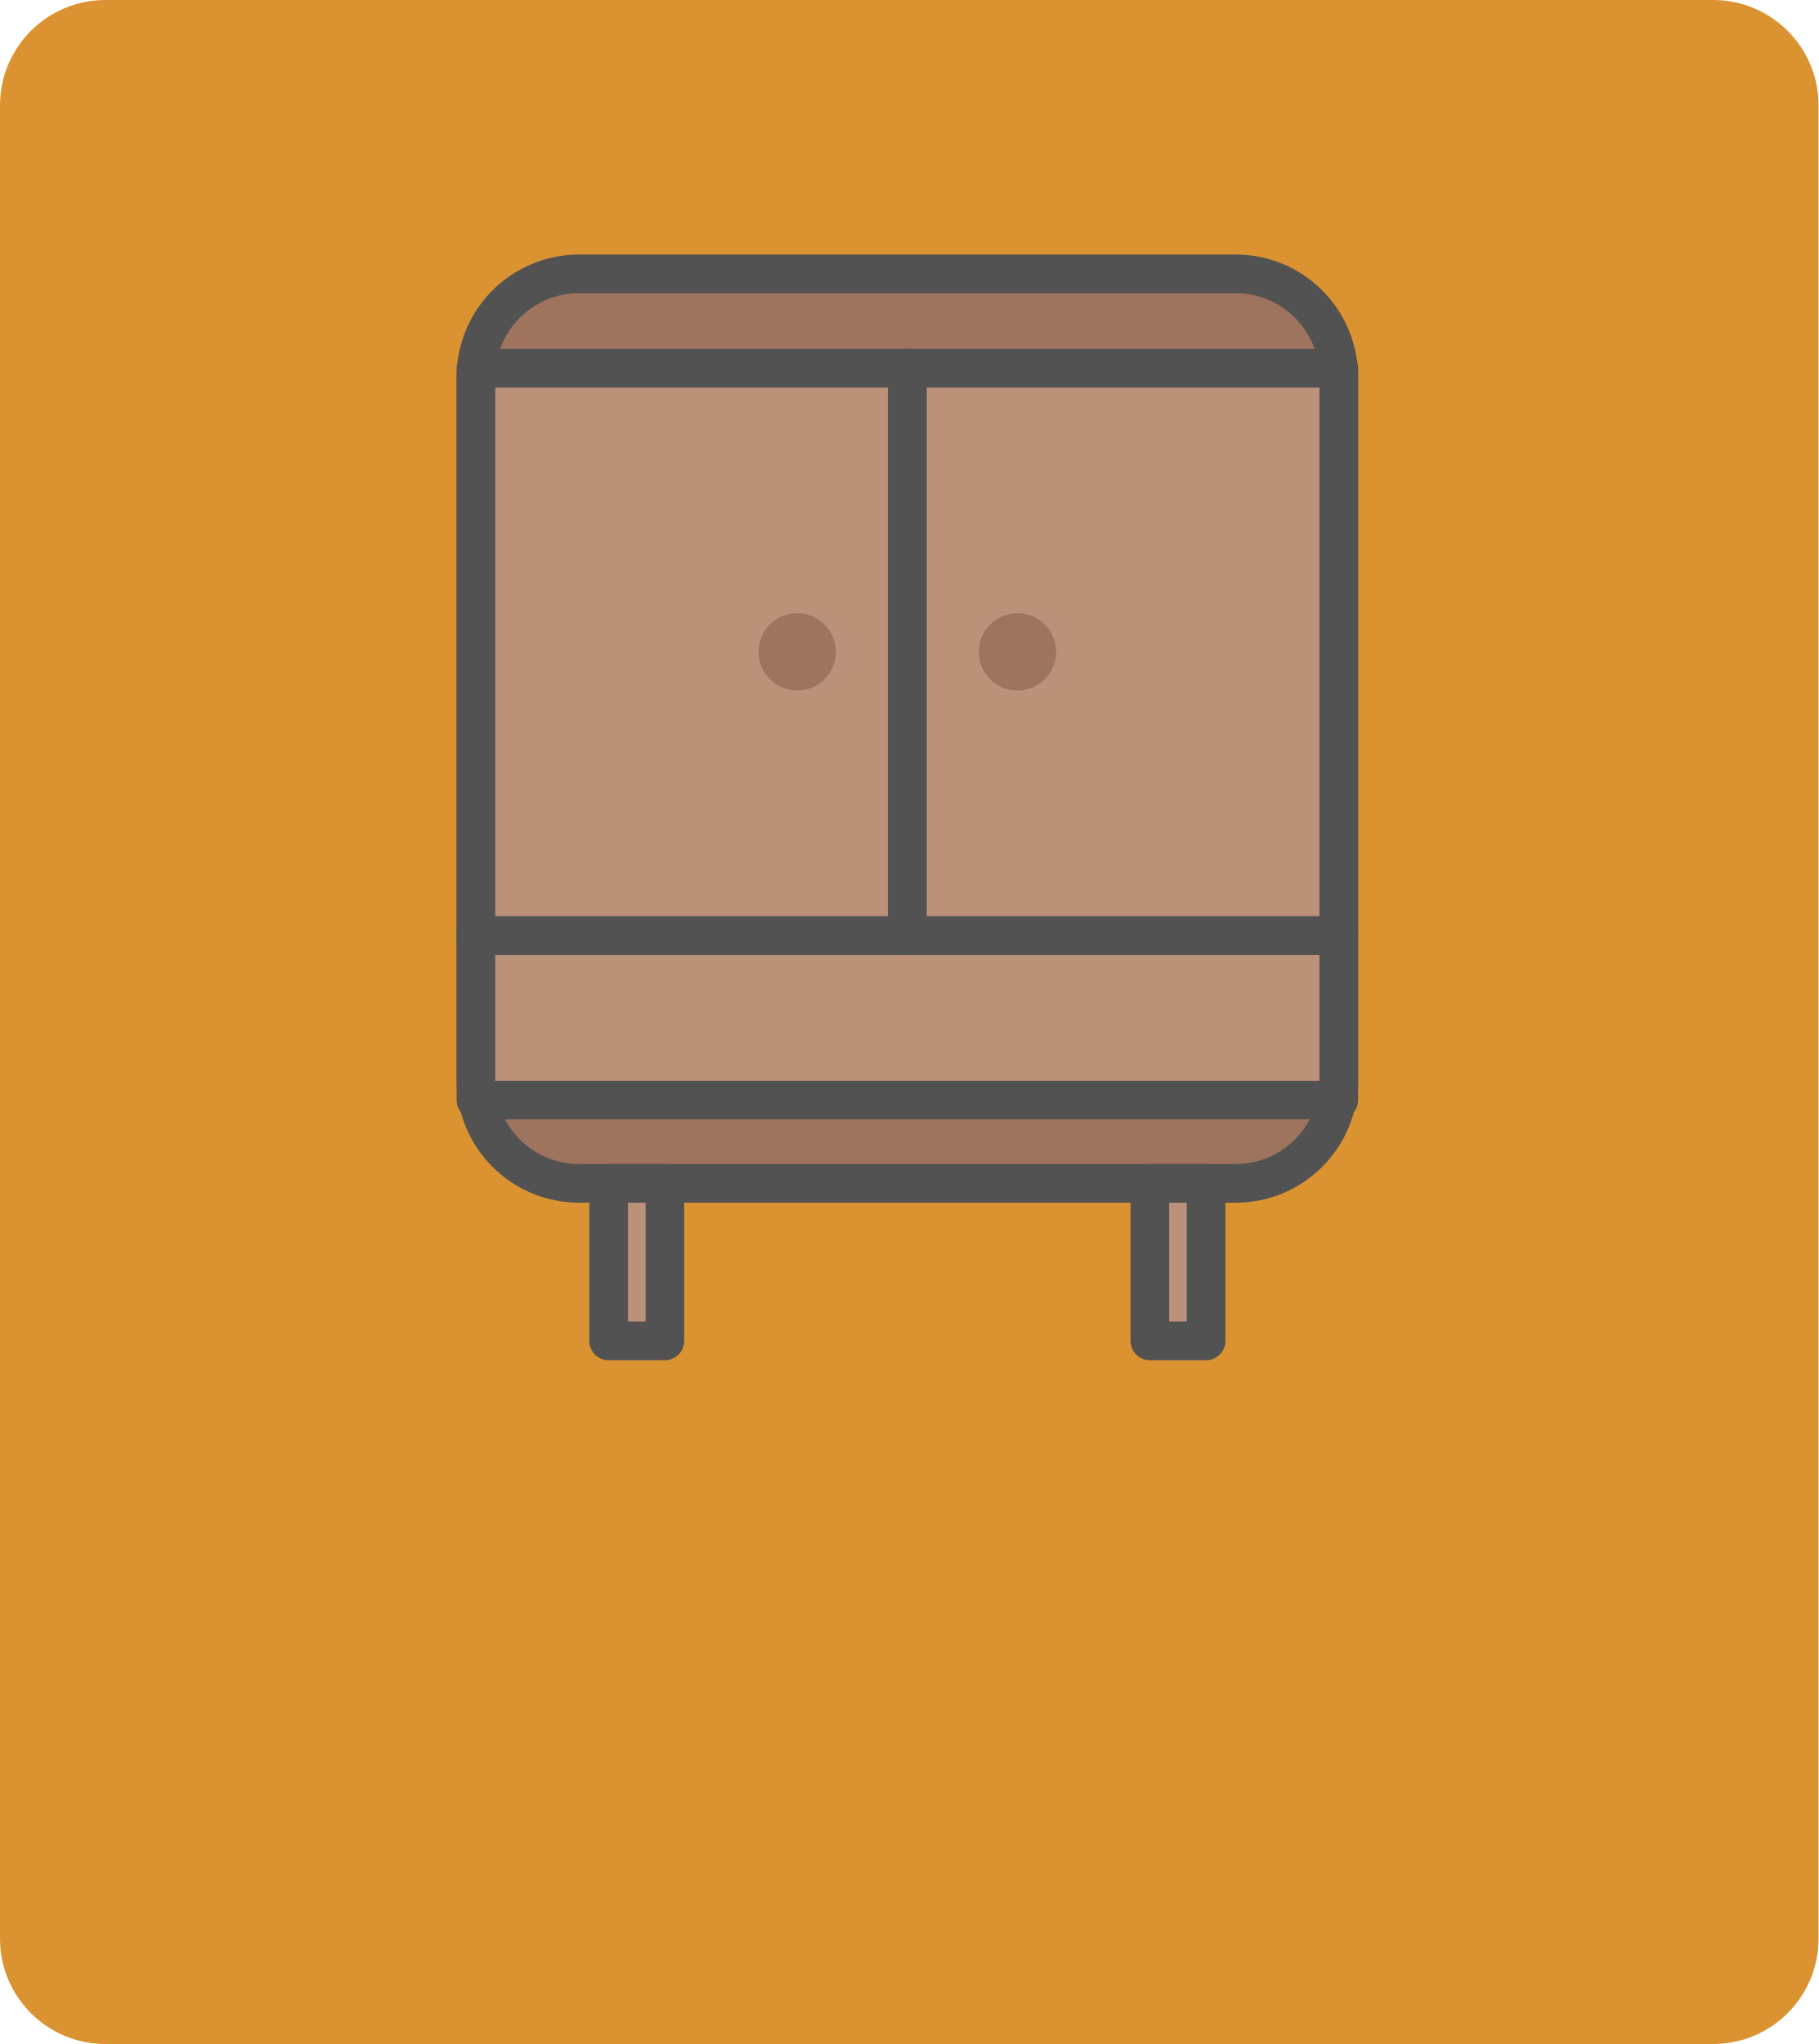
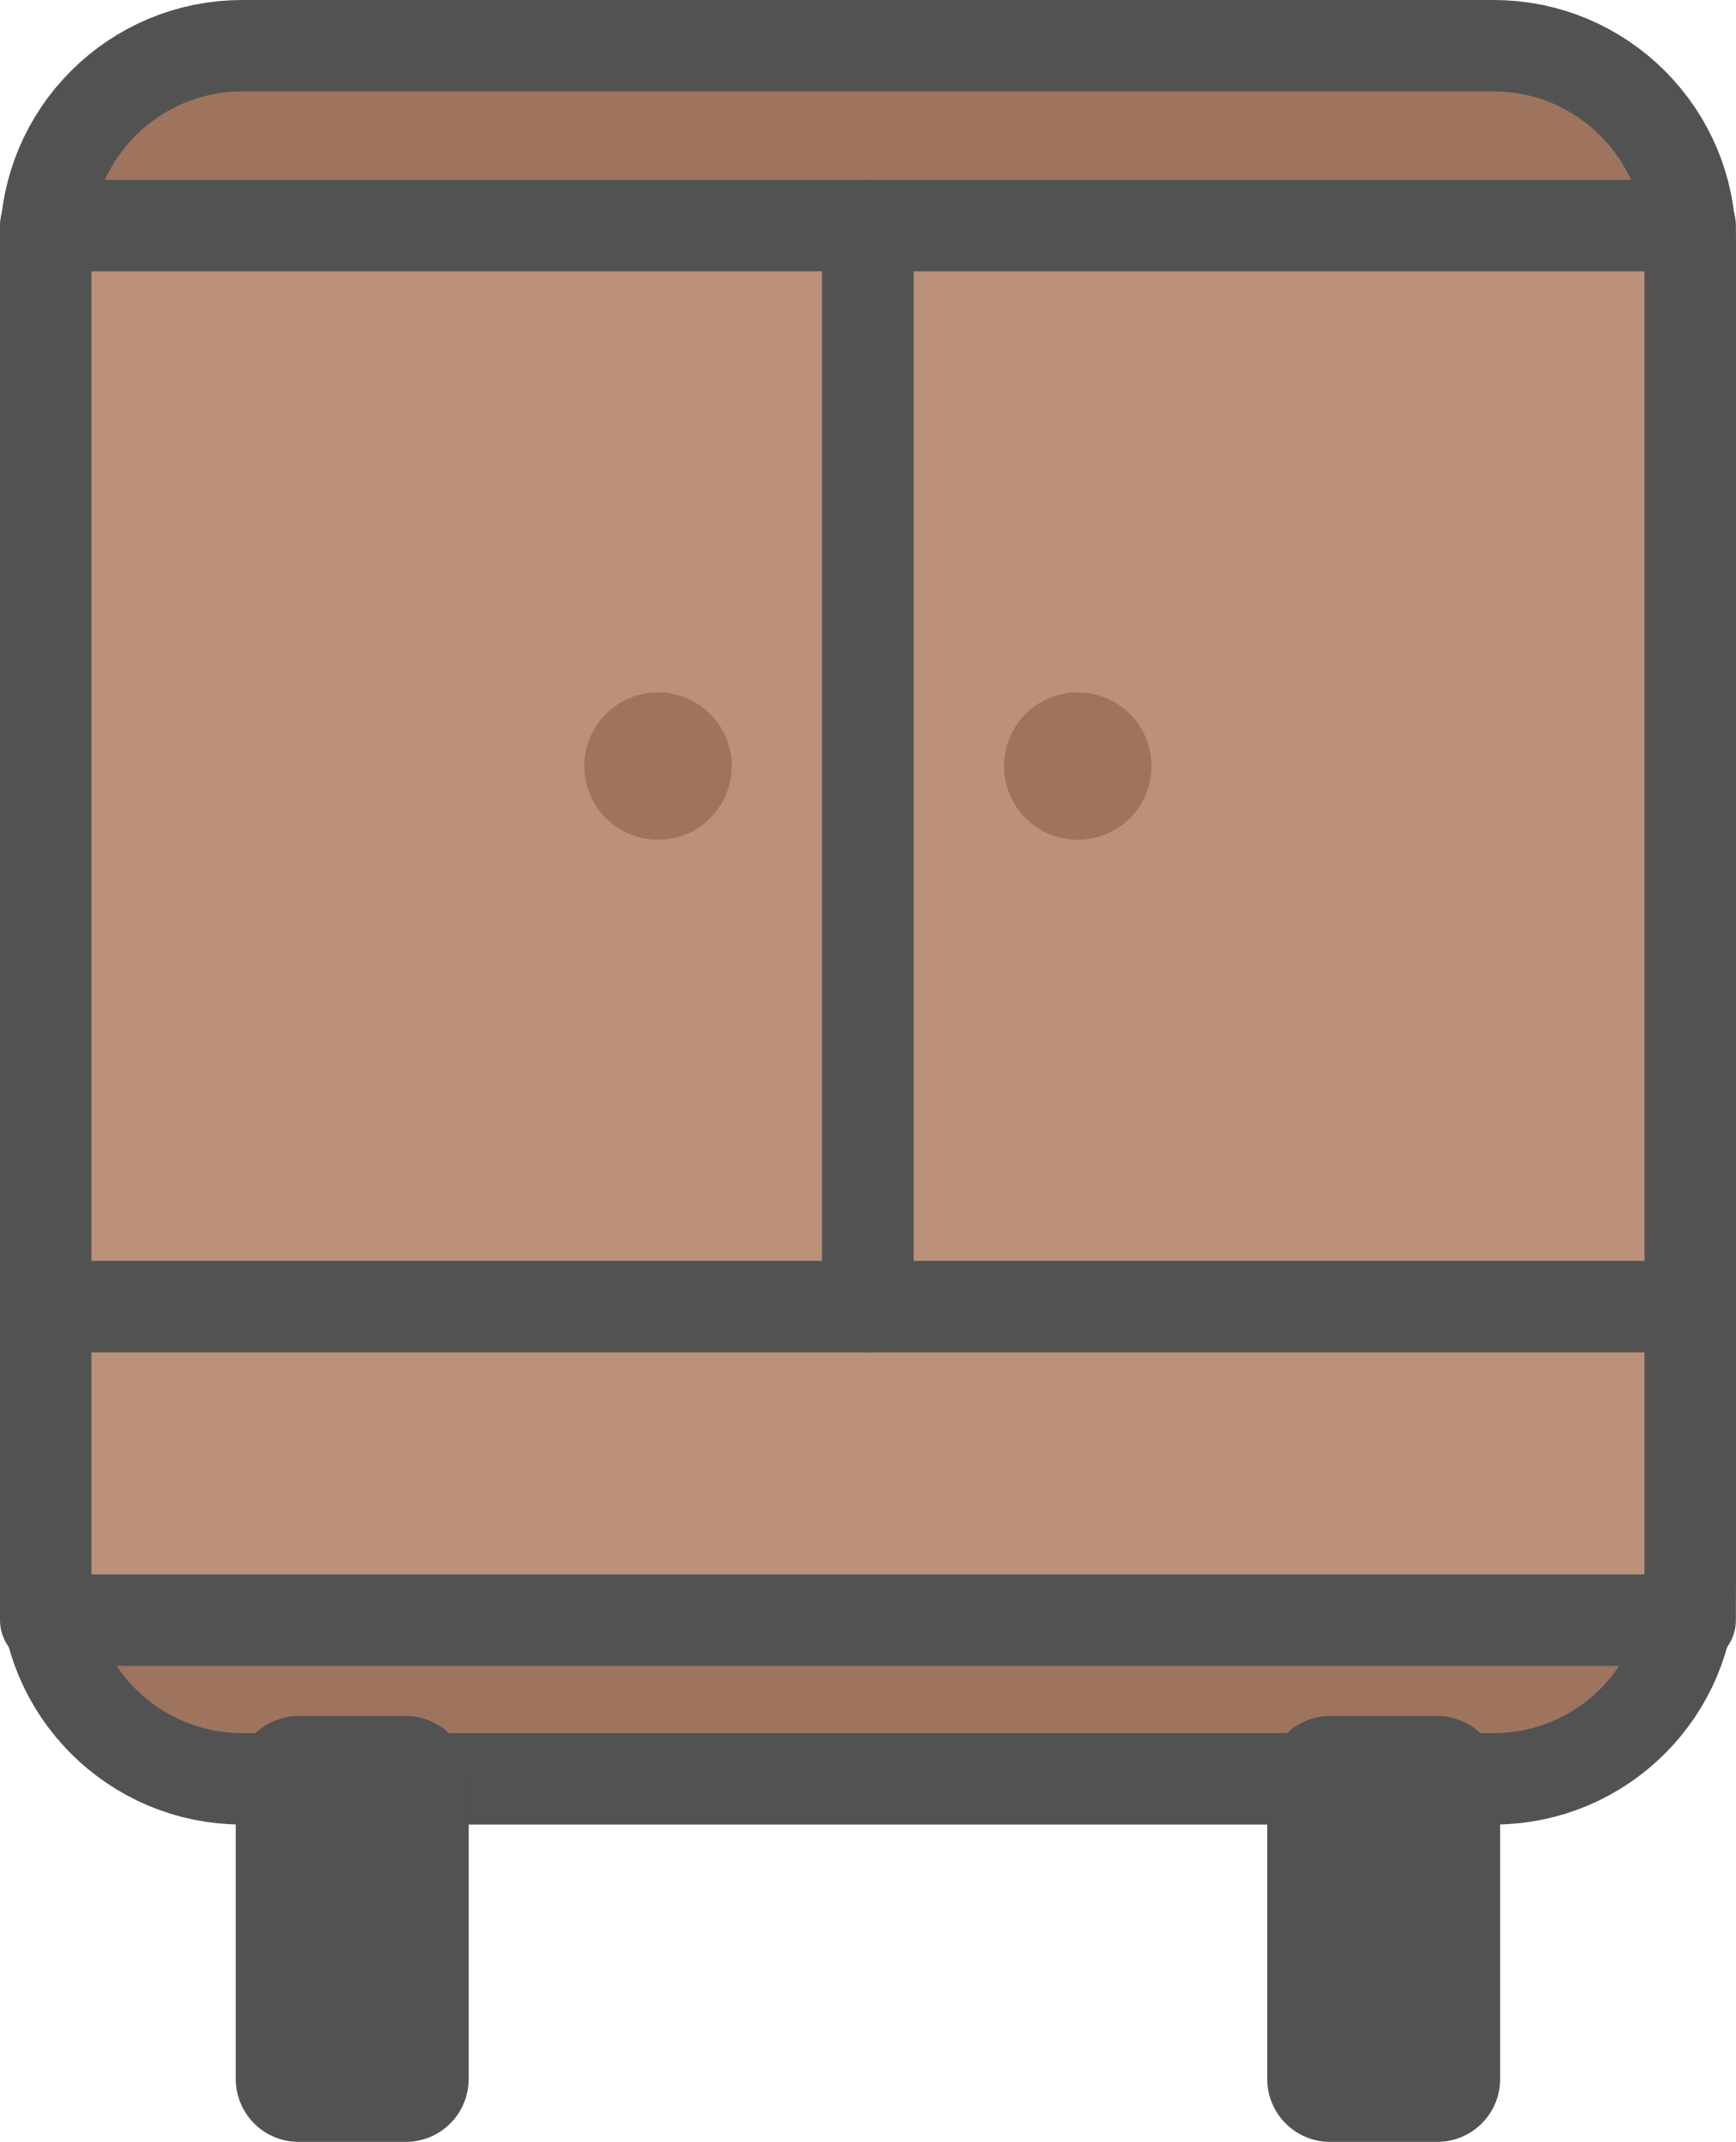
- <svg xmlns="http://www.w3.org/2000/svg" viewBox="0 0 517.47 581.57">
+ <svg xmlns="http://www.w3.org/2000/svg" viewBox="0 0 151.9 187.45">
  <defs>
-     <style>.cls-1{fill:#db9231;}.cls-2,.cls-4{fill:#9e745f;}.cls-2,.cls-3{stroke:#525252;stroke-linecap:round;stroke-linejoin:round;stroke-width:11px;}.cls-3{fill:#bc9179;}</style>
+     <style>.cls-1,.cls-3{fill:#9e745f;}.cls-1,.cls-2,.cls-4{stroke:#525252;stroke-linecap:round;stroke-linejoin:round;}.cls-1,.cls-2{stroke-width:8px;}.cls-2,.cls-4{fill:#bc9179;}.cls-4{stroke-width:11px;}</style>
  </defs>
  <g id="Layer_2" data-name="Layer 2">
-     <g id="HomePage">
-       <rect class="cls-1" width="517.47" height="581.57" rx="30" ry="30" />
-       <g id="inventory">
-         <rect class="cls-2" x="135.43" y="77.92" width="245.52" height="258.78" rx="29.35" ry="29.35" />
-         <rect class="cls-3" x="135.43" y="266.18" width="245.52" height="46.82" />
-         <rect class="cls-3" x="135.43" y="104.77" width="122.76" height="161.4" />
-         <rect class="cls-3" x="258.19" y="104.77" width="122.76" height="161.4" />
-         <circle class="cls-4" cx="226.85" cy="185.47" r="11" />
-         <circle class="cls-4" cx="289.52" cy="185.47" r="11" />
-         <rect class="cls-3" x="327.19" y="336.7" width="16" height="44.82" />
-         <rect class="cls-3" x="173.19" y="336.7" width="16" height="44.82" />
+     <g id="Profile">
+       <g id="tabs">
+         <g id="inventory">
+           <rect class="cls-1" x="4" y="4" width="143.9" height="151.67" rx="17.2" ry="17.2" />
+           <rect class="cls-2" x="4" y="114.34" width="143.9" height="27.44" />
+           <rect class="cls-2" x="4" y="19.74" width="71.95" height="94.6" />
+           <rect class="cls-2" x="75.95" y="19.74" width="71.95" height="94.6" />
+           <circle class="cls-3" cx="57.58" cy="67.04" r="6.45" />
+           <circle class="cls-3" cx="94.31" cy="67.04" r="6.45" />
+           <rect class="cls-4" x="116.39" y="155.67" width="9.38" height="26.27" />
+           <rect class="cls-4" x="26.13" y="155.67" width="9.38" height="26.27" />
+         </g>
      </g>
    </g>
  </g>
</svg>
